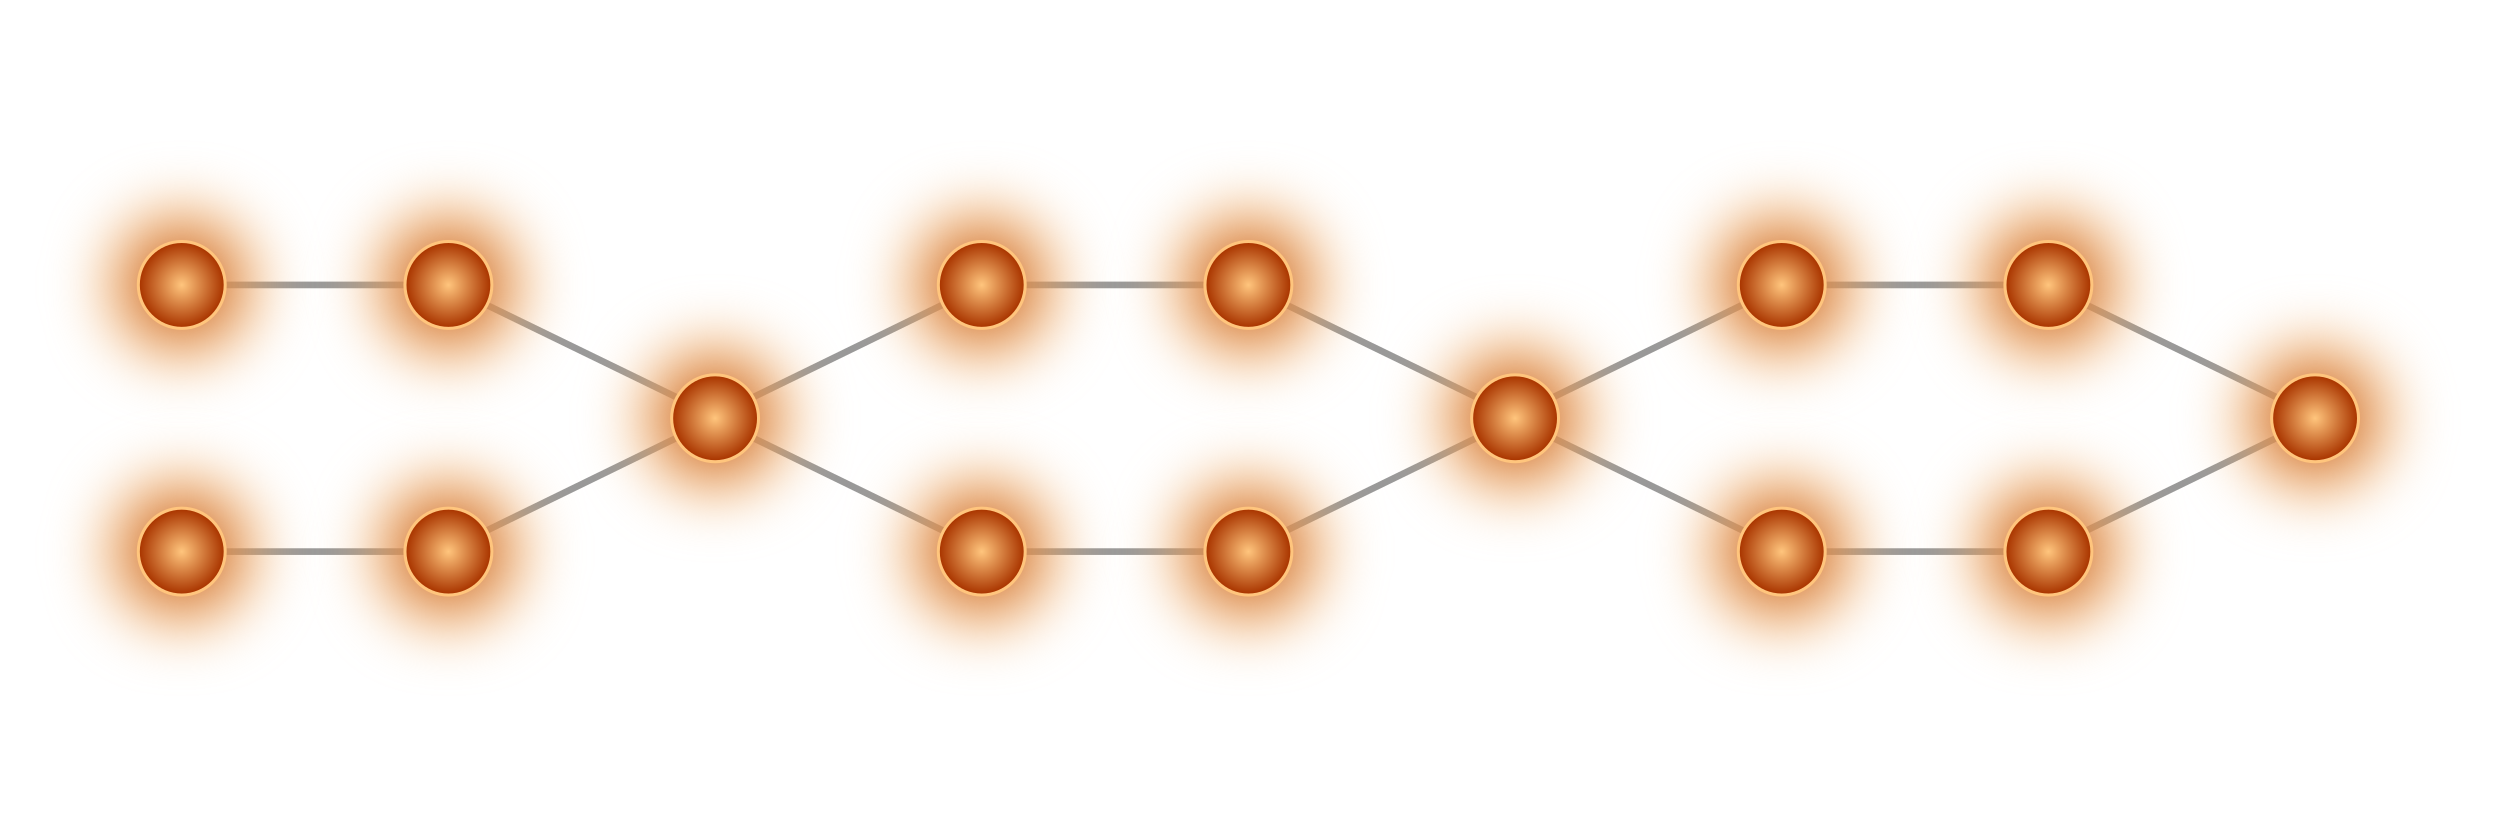
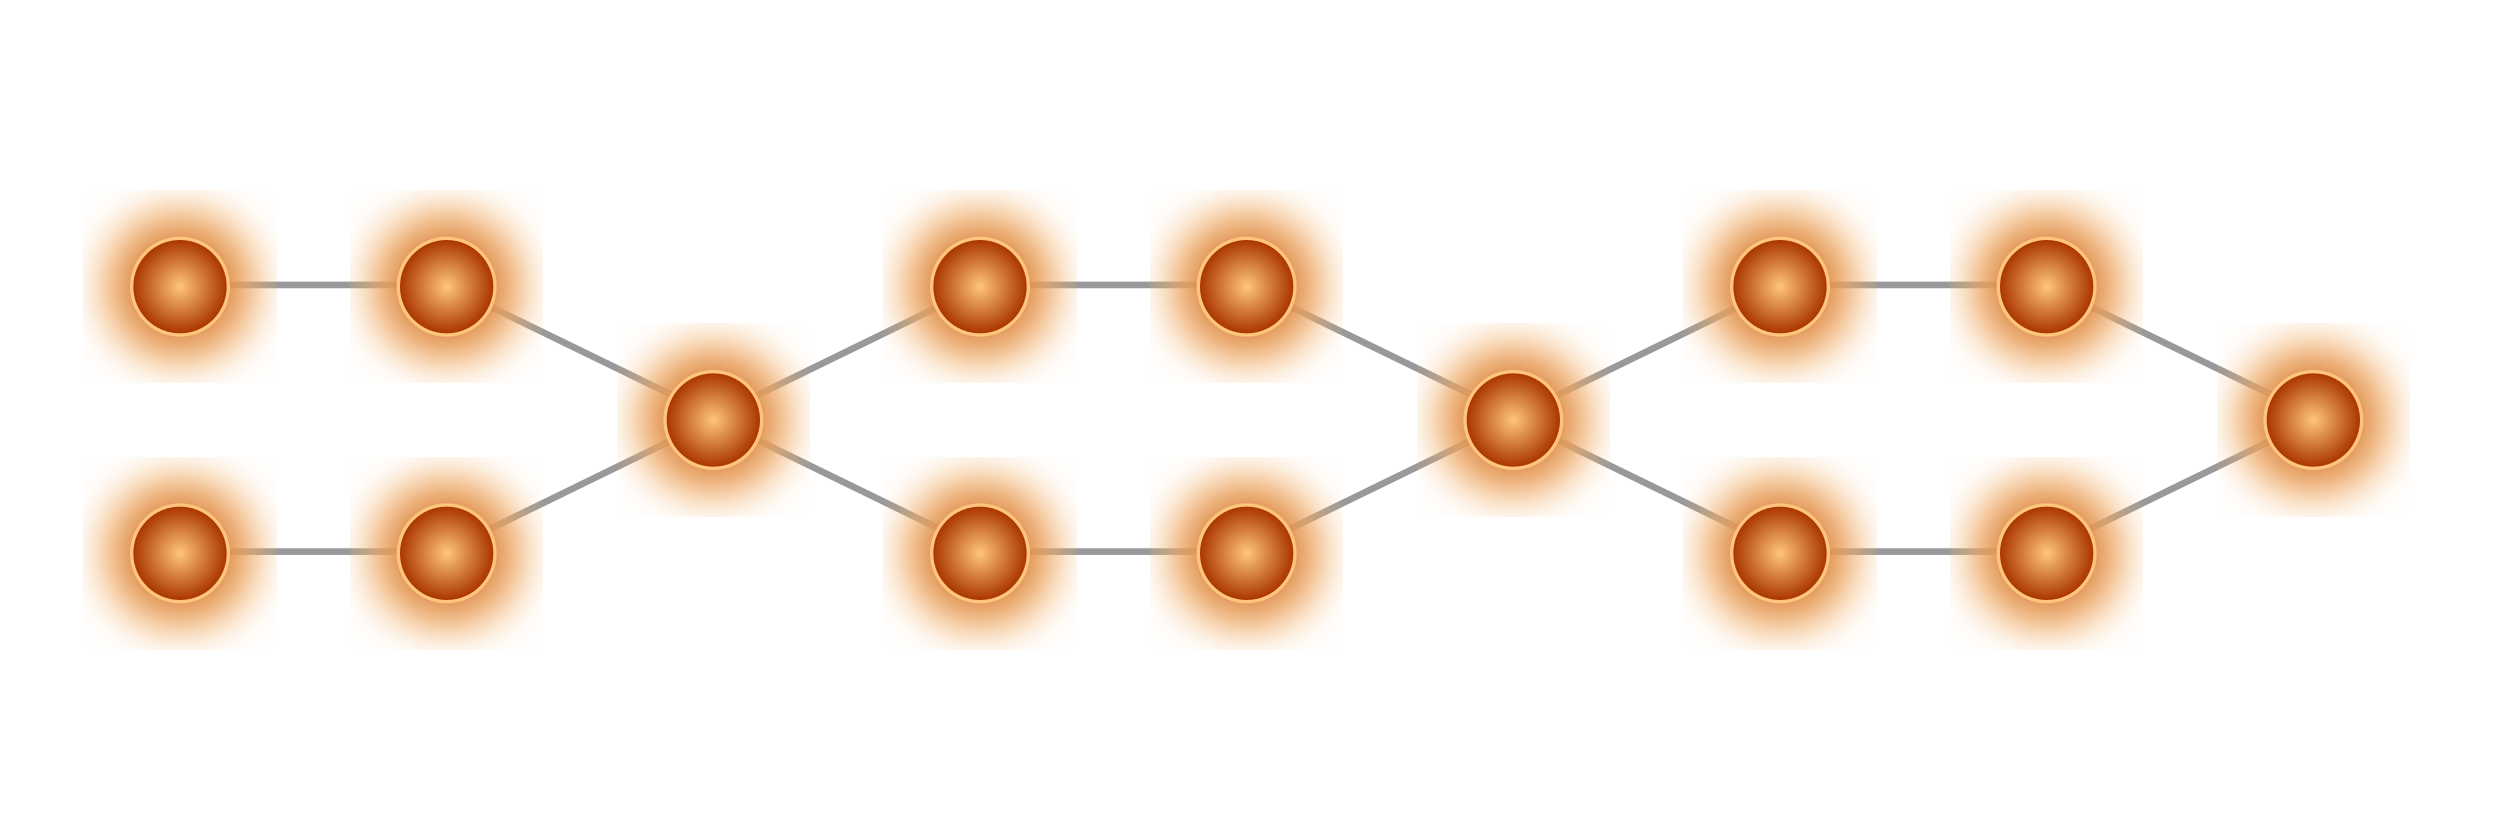
<svg xmlns="http://www.w3.org/2000/svg" height="125" width="375" version="1.1">
  <defs>
-     <filter id="bigBlur" height="1.972" width="1.972" y="-.486" x="-.486" color-interpolation-filters="sRGB">
-       <feGaussianBlur stdDeviation="24.304" />
+     <filter id="bigBlur">
+       <feGaussianBlur stdDeviation="3" />
    </filter>
-     <radialGradient id="radialGradient9179" gradientUnits="userSpaceOnUse" cy="483.79" cx="251.43" r="60">
+     <radialGradient id="bigBlurGradient">
      <stop stop-color="#aa3600" offset="0" />
      <stop stop-color="#ffc57d" offset="1" />
    </radialGradient>
-     <radialGradient id="radialGradient9181" gradientUnits="userSpaceOnUse" cy="483.79" cx="251.43" gradientTransform="matrix(.10482 0 0 .10482 25.906 819.39)" r="60">
+     <radialGradient id="solidGradient">
      <stop stop-color="#ffc57d" offset="0" />
      <stop stop-color="#aa3600" offset="1" />
    </radialGradient>
  </defs>
  <path fill="none" d="m33.688 82.738h26.889m93.111-40h26.889m-26.889 40h26.889m93.111-40h26.889m-26.889 40h26.889m-266.89-40h26.889m41.001 22.9-28.726 14.016m28.726-20.016-28.726-13.97m39.996 19.97 28.726 14.016m-28.726-20.016 28.726-14.016m80.004 20.016-28.73 14m28.73-20-28.73-13.97m40 19.97 28.726 14.016m-28.726-20.016 28.726-14.016m80.004 20.016-28.73 14m28.73-20-28.73-13.97" stroke="#999" />
-   <g id="WinningSmile" transform="translate(-24.998 -787.36)">
-     <path d="m311.43 483.79c0 33.137-26.863 60-60 60s-60-26.863-60-60 26.863-60 60-60 60 26.863 60 60z" transform="matrix(.18815 0 0 .18815 4.954 779.07)" filter="url(#bigBlur)" fill="url(#radialGradient9179)" />
-     <path d="m311.43 483.79c0 33.137-26.863 60-60 60s-60-26.863-60-60 26.863-60 60-60 60 26.863 60 60z" transform="matrix(.10482 0 0 .10482 25.906 819.39)" stroke="#ffc57d" stroke-width="8.7" fill="none" />
-     <path fill="url(#radialGradient9181)" d="m58.55 870.1c0 3.473-2.816 6.289-6.289 6.289s-6.289-2.816-6.289-6.289 2.816-6.289 6.289-6.289 6.289 2.816 6.289 6.289z" />
+   <g id="WinningSmile" transform="translate(27, 43)">
+     <circle r="12" fill="url(#bigBlurGradient)" filter="url(#bigBlur)" />
+     <circle r="7" fill="none" stroke="#ffc57d" stroke-width="1" />
+     <circle r="7" fill="url(#solidGradient)" />
  </g>
-   <g id="Overdeliver" transform="translate(-24.998 -827.36)">
-     <path d="m311.43 483.79c0 33.137-26.863 60-60 60s-60-26.863-60-60 26.863-60 60-60 60 26.863 60 60z" transform="matrix(.18815 0 0 .18815 4.954 779.07)" filter="url(#bigBlur)" fill="url(#radialGradient9179)" />
-     <path d="m311.43 483.79c0 33.137-26.863 60-60 60s-60-26.863-60-60 26.863-60 60-60 60 26.863 60 60z" transform="matrix(.10482 0 0 .10482 25.906 819.39)" stroke="#ffc57d" stroke-width="8.7" fill="none" />
-     <path fill="url(#radialGradient9181)" d="m58.55 870.1c0 3.473-2.816 6.289-6.289 6.289s-6.289-2.816-6.289-6.289 2.816-6.289 6.289-6.289 6.289 2.816 6.289 6.289z" />
+   <g id="Overdeliver" transform="translate(27, 83)">
+     <circle r="12" fill="url(#bigBlurGradient)" filter="url(#bigBlur)" />
+     <circle r="7" fill="none" stroke="#ffc57d" stroke-width="1" />
+     <circle r="7" fill="url(#solidGradient)" />
  </g>
-   <g id="Gregarious" transform="translate(15.002 -787.36)">
-     <path d="m311.43 483.79c0 33.137-26.863 60-60 60s-60-26.863-60-60 26.863-60 60-60 60 26.863 60 60z" transform="matrix(.18815 0 0 .18815 4.954 779.07)" filter="url(#bigBlur)" fill="url(#radialGradient9179)" />
-     <path d="m311.43 483.79c0 33.137-26.863 60-60 60s-60-26.863-60-60 26.863-60 60-60 60 26.863 60 60z" transform="matrix(.10482 0 0 .10482 25.906 819.39)" stroke="#ffc57d" stroke-width="8.7" fill="none" />
-     <path fill="url(#radialGradient9181)" d="m58.55 870.1c0 3.473-2.816 6.289-6.289 6.289s-6.289-2.816-6.289-6.289 2.816-6.289 6.289-6.289 6.289 2.816 6.289 6.289z" />
+   <g id="Gregarious" transform="translate(67, 43)">
+     <circle r="12" fill="url(#bigBlurGradient)" filter="url(#bigBlur)" />
+     <circle r="7" fill="none" stroke="#ffc57d" stroke-width="1" />
+     <circle r="7" fill="url(#solidGradient)" />
  </g>
-   <g id="Grounded" transform="translate(15.002 -827.36)">
-     <path d="m311.43 483.79c0 33.137-26.863 60-60 60s-60-26.863-60-60 26.863-60 60-60 60 26.863 60 60z" transform="matrix(.18815 0 0 .18815 4.954 779.07)" filter="url(#bigBlur)" fill="url(#radialGradient9179)" />
-     <path d="m311.43 483.79c0 33.137-26.863 60-60 60s-60-26.863-60-60 26.863-60 60-60 60 26.863 60 60z" transform="matrix(.10482 0 0 .10482 25.906 819.39)" stroke="#ffc57d" stroke-width="8.7" fill="none" />
-     <path fill="url(#radialGradient9181)" d="m58.55 870.1c0 3.473-2.816 6.289-6.289 6.289s-6.289-2.816-6.289-6.289 2.816-6.289 6.289-6.289 6.289 2.816 6.289 6.289z" />
+   <g id="Grounded" transform="translate(67, 83)">
+     <circle r="12" fill="url(#bigBlurGradient)" filter="url(#bigBlur)" />
+     <circle r="7" fill="none" stroke="#ffc57d" stroke-width="1" />
+     <circle r="7" fill="url(#solidGradient)" />
  </g>
-   <g id="Initiate" transform="translate(55.002 -807.36)">
-     <path d="m311.43 483.79c0 33.137-26.863 60-60 60s-60-26.863-60-60 26.863-60 60-60 60 26.863 60 60z" transform="matrix(.18815 0 0 .18815 4.954 779.07)" filter="url(#bigBlur)" fill="url(#radialGradient9179)" />
-     <path d="m311.43 483.79c0 33.137-26.863 60-60 60s-60-26.863-60-60 26.863-60 60-60 60 26.863 60 60z" transform="matrix(.10482 0 0 .10482 25.906 819.39)" stroke="#ffc57d" stroke-width="8.7" fill="none" />
-     <path fill="url(#radialGradient9181)" d="m58.55 870.1c0 3.473-2.816 6.289-6.289 6.289s-6.289-2.816-6.289-6.289 2.816-6.289 6.289-6.289 6.289 2.816 6.289 6.289z" />
+   <g id="Initiate" transform="translate(107, 63)">
+     <circle r="12" fill="url(#bigBlurGradient)" filter="url(#bigBlur)" />
+     <circle r="7" fill="none" stroke="#ffc57d" stroke-width="1" />
+     <circle r="7" fill="url(#solidGradient)" />
  </g>
-   <g id="Overdeliver2" transform="translate(95.002 -787.36)">
-     <path d="m311.43 483.79c0 33.137-26.863 60-60 60s-60-26.863-60-60 26.863-60 60-60 60 26.863 60 60z" transform="matrix(.18815 0 0 .18815 4.954 779.07)" filter="url(#bigBlur)" fill="url(#radialGradient9179)" />
-     <path d="m311.43 483.79c0 33.137-26.863 60-60 60s-60-26.863-60-60 26.863-60 60-60 60 26.863 60 60z" transform="matrix(.10482 0 0 .10482 25.906 819.39)" stroke="#ffc57d" stroke-width="8.7" fill="none" />
-     <path fill="url(#radialGradient9181)" d="m58.55 870.1c0 3.473-2.816 6.289-6.289 6.289s-6.289-2.816-6.289-6.289 2.816-6.289 6.289-6.289 6.289 2.816 6.289 6.289z" />
+   <g id="Overdeliver2" transform="translate(147, 43)">
+     <circle r="12" fill="url(#bigBlurGradient)" filter="url(#bigBlur)" />
+     <circle r="7" fill="none" stroke="#ffc57d" stroke-width="1" />
+     <circle r="7" fill="url(#solidGradient)" />
  </g>
-   <g id="Gregarious2" transform="translate(95.002 -827.36)">
-     <path d="m311.43 483.79c0 33.137-26.863 60-60 60s-60-26.863-60-60 26.863-60 60-60 60 26.863 60 60z" transform="matrix(.18815 0 0 .18815 4.954 779.07)" filter="url(#bigBlur)" fill="url(#radialGradient9179)" />
-     <path d="m311.43 483.79c0 33.137-26.863 60-60 60s-60-26.863-60-60 26.863-60 60-60 60 26.863 60 60z" transform="matrix(.10482 0 0 .10482 25.906 819.39)" stroke="#ffc57d" stroke-width="8.7" fill="none" />
-     <path fill="url(#radialGradient9181)" d="m58.55 870.1c0 3.473-2.816 6.289-6.289 6.289s-6.289-2.816-6.289-6.289 2.816-6.289 6.289-6.289 6.289 2.816 6.289 6.289z" />
+   <g id="Gregarious2" transform="translate(147, 83)">
+     <circle r="12" fill="url(#bigBlurGradient)" filter="url(#bigBlur)" />
+     <circle r="7" fill="none" stroke="#ffc57d" stroke-width="1" />
+     <circle r="7" fill="url(#solidGradient)" />
  </g>
-   <g id="WellInformed" transform="translate(135 -787.36)">
-     <path d="m311.43 483.79c0 33.137-26.863 60-60 60s-60-26.863-60-60 26.863-60 60-60 60 26.863 60 60z" transform="matrix(.18815 0 0 .18815 4.954 779.07)" filter="url(#bigBlur)" fill="url(#radialGradient9179)" />
-     <path d="m311.43 483.79c0 33.137-26.863 60-60 60s-60-26.863-60-60 26.863-60 60-60 60 26.863 60 60z" transform="matrix(.10482 0 0 .10482 25.906 819.39)" stroke="#ffc57d" stroke-width="8.7" fill="none" />
-     <path fill="url(#radialGradient9181)" d="m58.55 870.1c0 3.473-2.816 6.289-6.289 6.289s-6.289-2.816-6.289-6.289 2.816-6.289 6.289-6.289 6.289 2.816 6.289 6.289z" />
+   <g id="WellInformed" transform="translate(187, 43)">
+     <circle r="12" fill="url(#bigBlurGradient)" filter="url(#bigBlur)" />
+     <circle r="7" fill="none" stroke="#ffc57d" stroke-width="1" />
+     <circle r="7" fill="url(#solidGradient)" />
  </g>
-   <g id="SilverTongue" transform="translate(135 -827.36)">
-     <path d="m311.43 483.79c0 33.137-26.863 60-60 60s-60-26.863-60-60 26.863-60 60-60 60 26.863 60 60z" transform="matrix(.18815 0 0 .18815 4.954 779.07)" filter="url(#bigBlur)" fill="url(#radialGradient9179)" />
-     <path d="m311.43 483.79c0 33.137-26.863 60-60 60s-60-26.863-60-60 26.863-60 60-60 60 26.863 60 60z" transform="matrix(.10482 0 0 .10482 25.906 819.39)" stroke="#ffc57d" stroke-width="8.7" fill="none" />
-     <path fill="url(#radialGradient9181)" d="m58.55 870.1c0 3.473-2.816 6.289-6.289 6.289s-6.289-2.816-6.289-6.289 2.816-6.289 6.289-6.289 6.289 2.816 6.289 6.289z" />
+   <g id="SilverTongue" transform="translate(187, 83)">
+     <circle r="12" fill="url(#bigBlurGradient)" filter="url(#bigBlur)" />
+     <circle r="7" fill="none" stroke="#ffc57d" stroke-width="1" />
+     <circle r="7" fill="url(#solidGradient)" />
  </g>
-   <g id="Adept" transform="translate(175 -807.36)">
-     <path d="m311.43 483.79c0 33.137-26.863 60-60 60s-60-26.863-60-60 26.863-60 60-60 60 26.863 60 60z" transform="matrix(.18815 0 0 .18815 4.954 779.07)" filter="url(#bigBlur)" fill="url(#radialGradient9179)" />
-     <path d="m311.43 483.79c0 33.137-26.863 60-60 60s-60-26.863-60-60 26.863-60 60-60 60 26.863 60 60z" transform="matrix(.10482 0 0 .10482 25.906 819.39)" stroke="#ffc57d" stroke-width="8.7" fill="none" />
-     <path fill="url(#radialGradient9181)" d="m58.55 870.1c0 3.473-2.816 6.289-6.289 6.289s-6.289-2.816-6.289-6.289 2.816-6.289 6.289-6.289 6.289 2.816 6.289 6.289z" />
+   <g id="Adept" transform="translate(227, 63)">
+     <circle r="12" fill="url(#bigBlurGradient)" filter="url(#bigBlur)" />
+     <circle r="7" fill="none" stroke="#ffc57d" stroke-width="1" />
+     <circle r="7" fill="url(#solidGradient)" />
  </g>
-   <g id="WinningSmile2" transform="translate(215 -787.36)">
-     <path d="m311.43 483.79c0 33.137-26.863 60-60 60s-60-26.863-60-60 26.863-60 60-60 60 26.863 60 60z" transform="matrix(.18815 0 0 .18815 4.954 779.07)" filter="url(#bigBlur)" fill="url(#radialGradient9179)" />
-     <path d="m311.43 483.79c0 33.137-26.863 60-60 60s-60-26.863-60-60 26.863-60 60-60 60 26.863 60 60z" transform="matrix(.10482 0 0 .10482 25.906 819.39)" stroke="#ffc57d" stroke-width="8.7" fill="none" />
-     <path fill="url(#radialGradient9181)" d="m58.55 870.1c0 3.473-2.816 6.289-6.289 6.289s-6.289-2.816-6.289-6.289 2.816-6.289 6.289-6.289 6.289 2.816 6.289 6.289z" />
+   <g id="WinningSmile2" transform="translate(267, 43)">
+     <circle r="12" fill="url(#bigBlurGradient)" filter="url(#bigBlur)" />
+     <circle r="7" fill="none" stroke="#ffc57d" stroke-width="1" />
+     <circle r="7" fill="url(#solidGradient)" />
  </g>
-   <g id="Grounded2" transform="translate(215 -827.36)">
-     <path d="m311.43 483.79c0 33.137-26.863 60-60 60s-60-26.863-60-60 26.863-60 60-60 60 26.863 60 60z" transform="matrix(.18815 0 0 .18815 4.954 779.07)" filter="url(#bigBlur)" fill="url(#radialGradient9179)" />
-     <path d="m311.43 483.79c0 33.137-26.863 60-60 60s-60-26.863-60-60 26.863-60 60-60 60 26.863 60 60z" transform="matrix(.10482 0 0 .10482 25.906 819.39)" stroke="#ffc57d" stroke-width="8.7" fill="none" />
-     <path fill="url(#radialGradient9181)" d="m58.55 870.1c0 3.473-2.816 6.289-6.289 6.289s-6.289-2.816-6.289-6.289 2.816-6.289 6.289-6.289 6.289 2.816 6.289 6.289z" />
+   <g id="Grounded2" transform="translate(267, 83)">
+     <circle r="12" fill="url(#bigBlurGradient)" filter="url(#bigBlur)" />
+     <circle r="7" fill="none" stroke="#ffc57d" stroke-width="1" />
+     <circle r="7" fill="url(#solidGradient)" />
  </g>
-   <g id="WellInformed2" transform="translate(255 -787.36)">
-     <path d="m311.43 483.79c0 33.137-26.863 60-60 60s-60-26.863-60-60 26.863-60 60-60 60 26.863 60 60z" transform="matrix(.18815 0 0 .18815 4.954 779.07)" filter="url(#bigBlur)" fill="url(#radialGradient9179)" />
-     <path d="m311.43 483.79c0 33.137-26.863 60-60 60s-60-26.863-60-60 26.863-60 60-60 60 26.863 60 60z" transform="matrix(.10482 0 0 .10482 25.906 819.39)" stroke="#ffc57d" stroke-width="8.7" fill="none" />
-     <path fill="url(#radialGradient9181)" d="m58.55 870.1c0 3.473-2.816 6.289-6.289 6.289s-6.289-2.816-6.289-6.289 2.816-6.289 6.289-6.289 6.289 2.816 6.289 6.289z" />
+   <g id="WellInformed2" transform="translate(307, 43)">
+     <circle r="12" fill="url(#bigBlurGradient)" filter="url(#bigBlur)" />
+     <circle r="7" fill="none" stroke="#ffc57d" stroke-width="1" />
+     <circle r="7" fill="url(#solidGradient)" />
  </g>
-   <g id="SilverTongue2" transform="translate(255 -827.36)">
-     <path d="m311.43 483.79c0 33.137-26.863 60-60 60s-60-26.863-60-60 26.863-60 60-60 60 26.863 60 60z" transform="matrix(.18815 0 0 .18815 4.954 779.07)" filter="url(#bigBlur)" fill="url(#radialGradient9179)" />
-     <path d="m311.43 483.79c0 33.137-26.863 60-60 60s-60-26.863-60-60 26.863-60 60-60 60 26.863 60 60z" transform="matrix(.10482 0 0 .10482 25.906 819.39)" stroke="#ffc57d" stroke-width="8.7" fill="none" />
-     <path fill="url(#radialGradient9181)" d="m58.55 870.1c0 3.473-2.816 6.289-6.289 6.289s-6.289-2.816-6.289-6.289 2.816-6.289 6.289-6.289 6.289 2.816 6.289 6.289z" />
+   <g id="SilverTongue2" transform="translate(307, 83)">
+     <circle r="12" fill="url(#bigBlurGradient)" filter="url(#bigBlur)" />
+     <circle r="7" fill="none" stroke="#ffc57d" stroke-width="1" />
+     <circle r="7" fill="url(#solidGradient)" />
  </g>
-   <g id="Mage" transform="translate(295 -807.36)">
-     <path d="m311.43 483.79c0 33.137-26.863 60-60 60s-60-26.863-60-60 26.863-60 60-60 60 26.863 60 60z" transform="matrix(.18815 0 0 .18815 4.954 779.07)" filter="url(#bigBlur)" fill="url(#radialGradient9179)" />
-     <path d="m311.43 483.79c0 33.137-26.863 60-60 60s-60-26.863-60-60 26.863-60 60-60 60 26.863 60 60z" transform="matrix(.10482 0 0 .10482 25.906 819.39)" stroke="#ffc57d" stroke-width="8.7" fill="none" />
-     <path fill="url(#radialGradient9181)" d="m58.55 870.1c0 3.473-2.816 6.289-6.289 6.289s-6.289-2.816-6.289-6.289 2.816-6.289 6.289-6.289 6.289 2.816 6.289 6.289z" />
+   <g id="Mage" transform="translate(347, 63)">
+     <circle r="12" fill="url(#bigBlurGradient)" filter="url(#bigBlur)" />
+     <circle r="7" fill="none" stroke="#ffc57d" stroke-width="1" />
+     <circle r="7" fill="url(#solidGradient)" />
  </g>
</svg>
